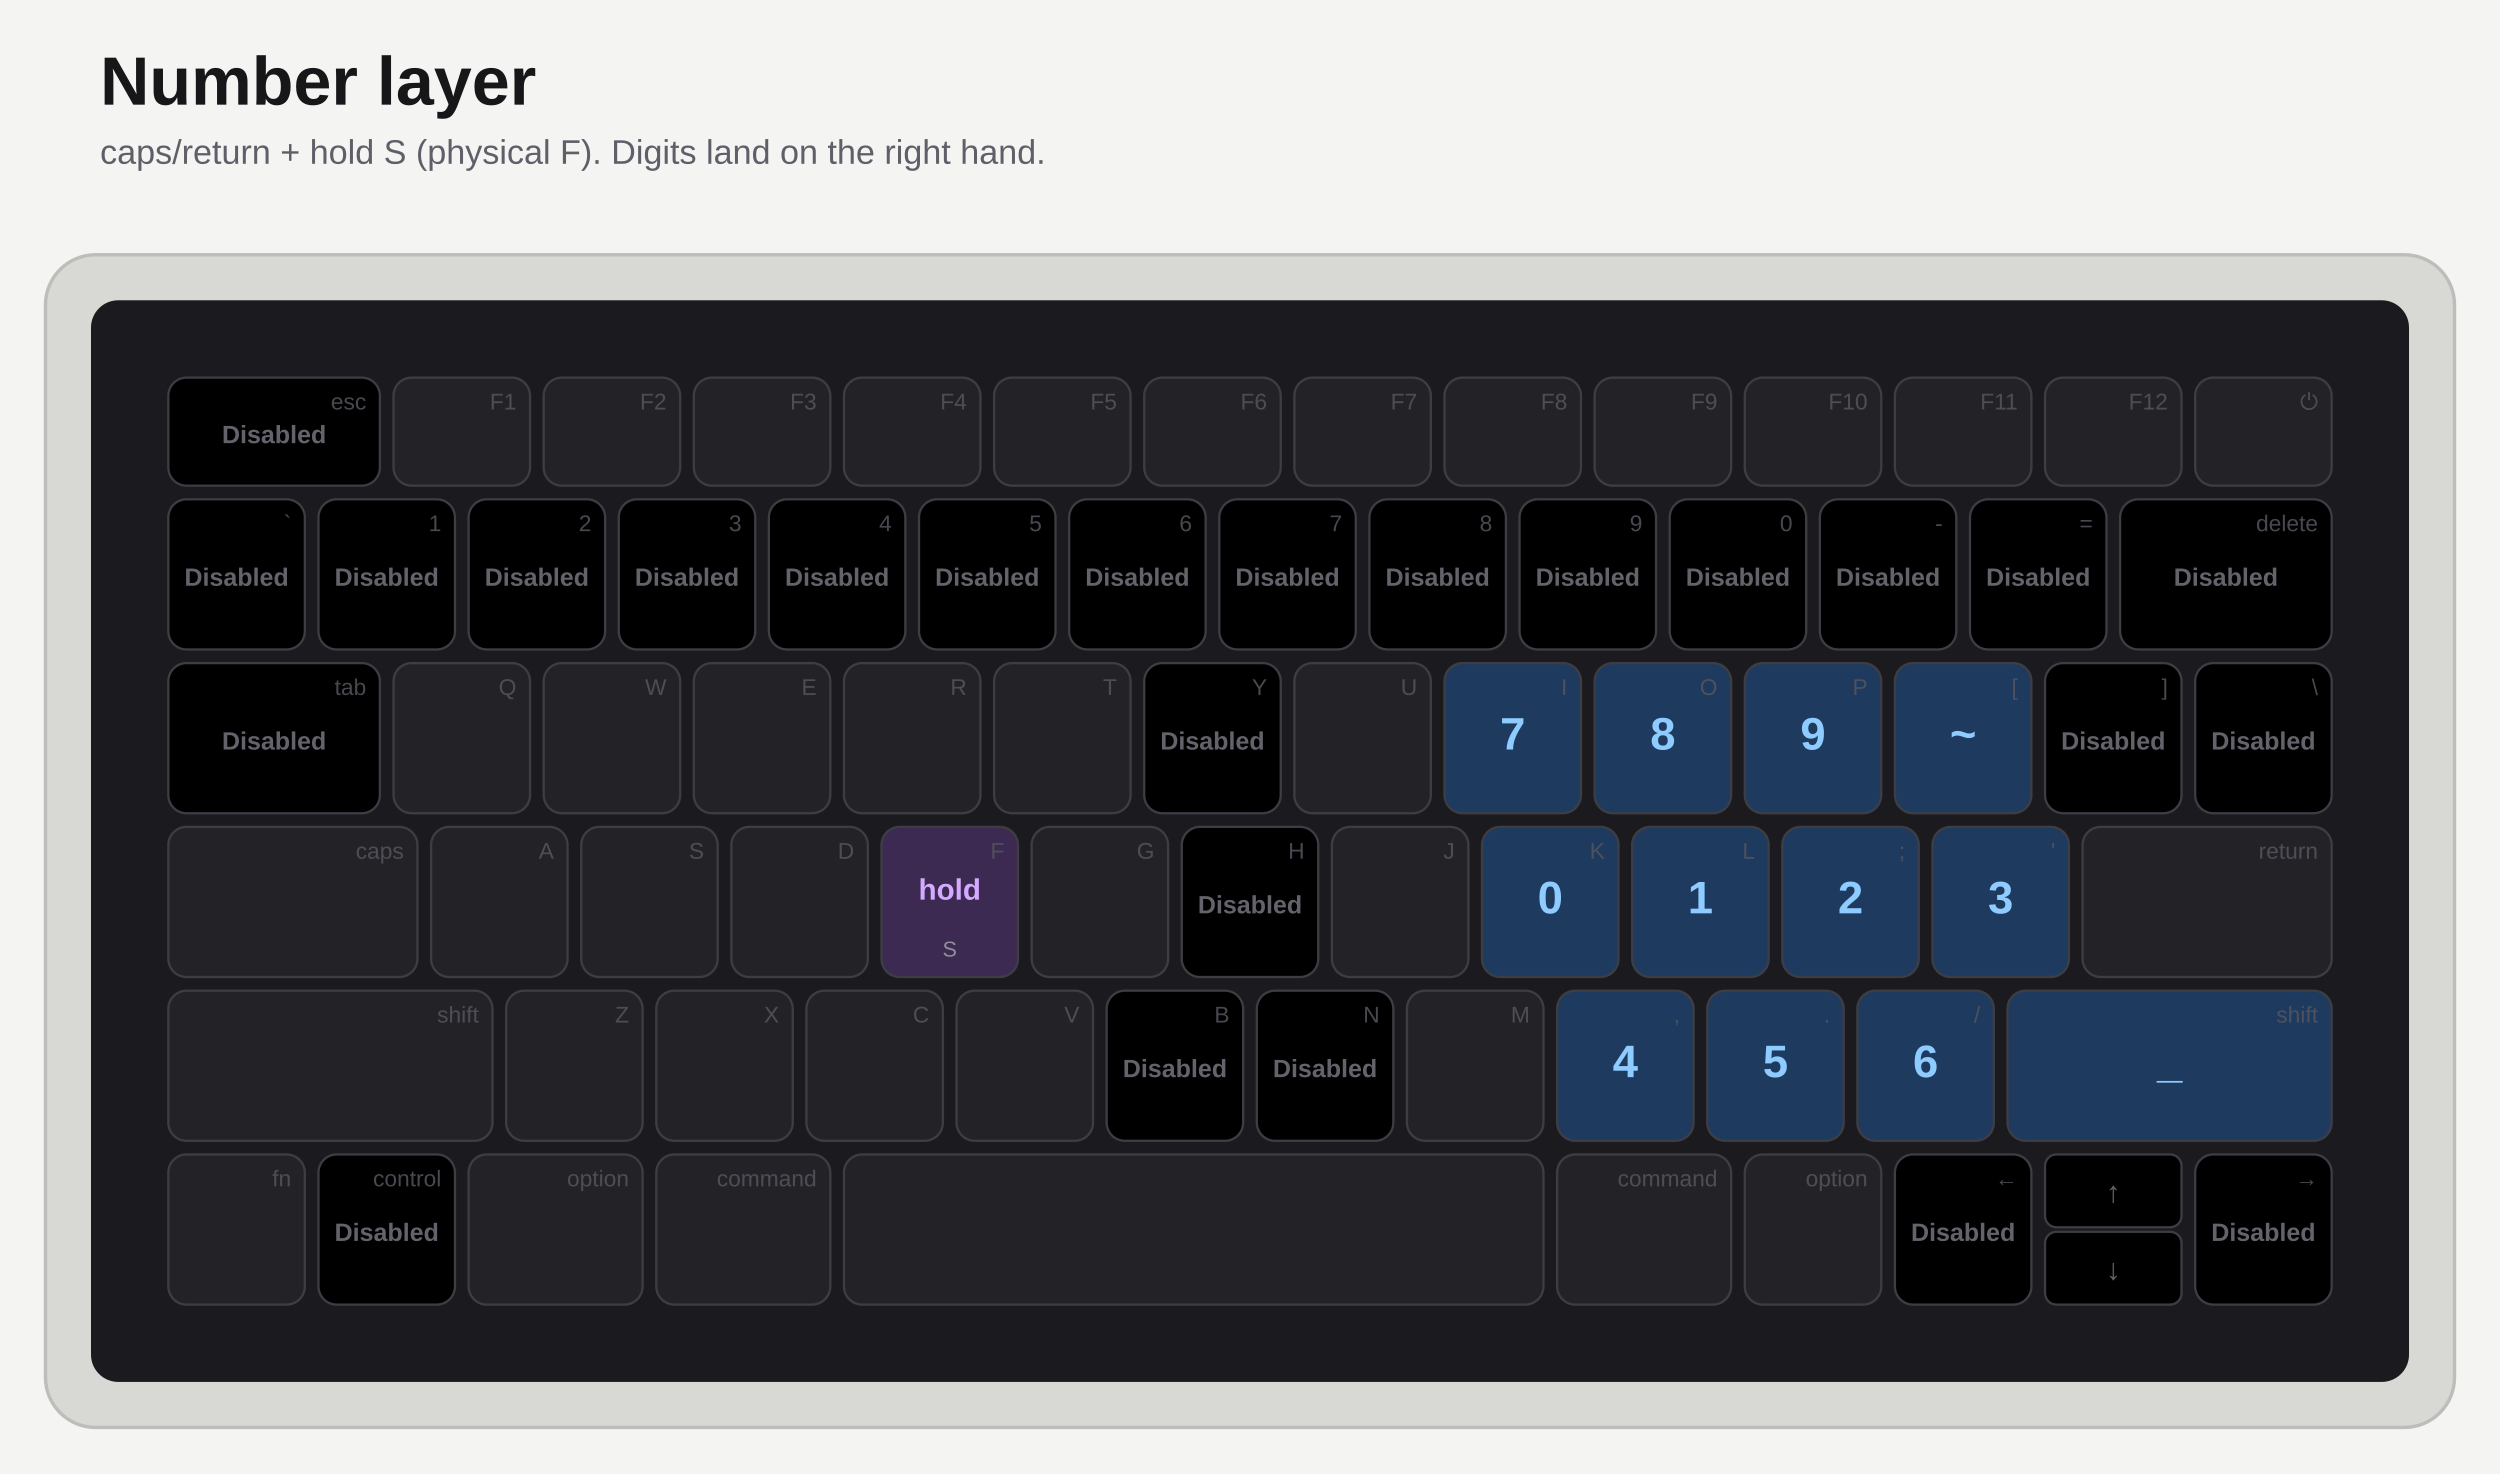
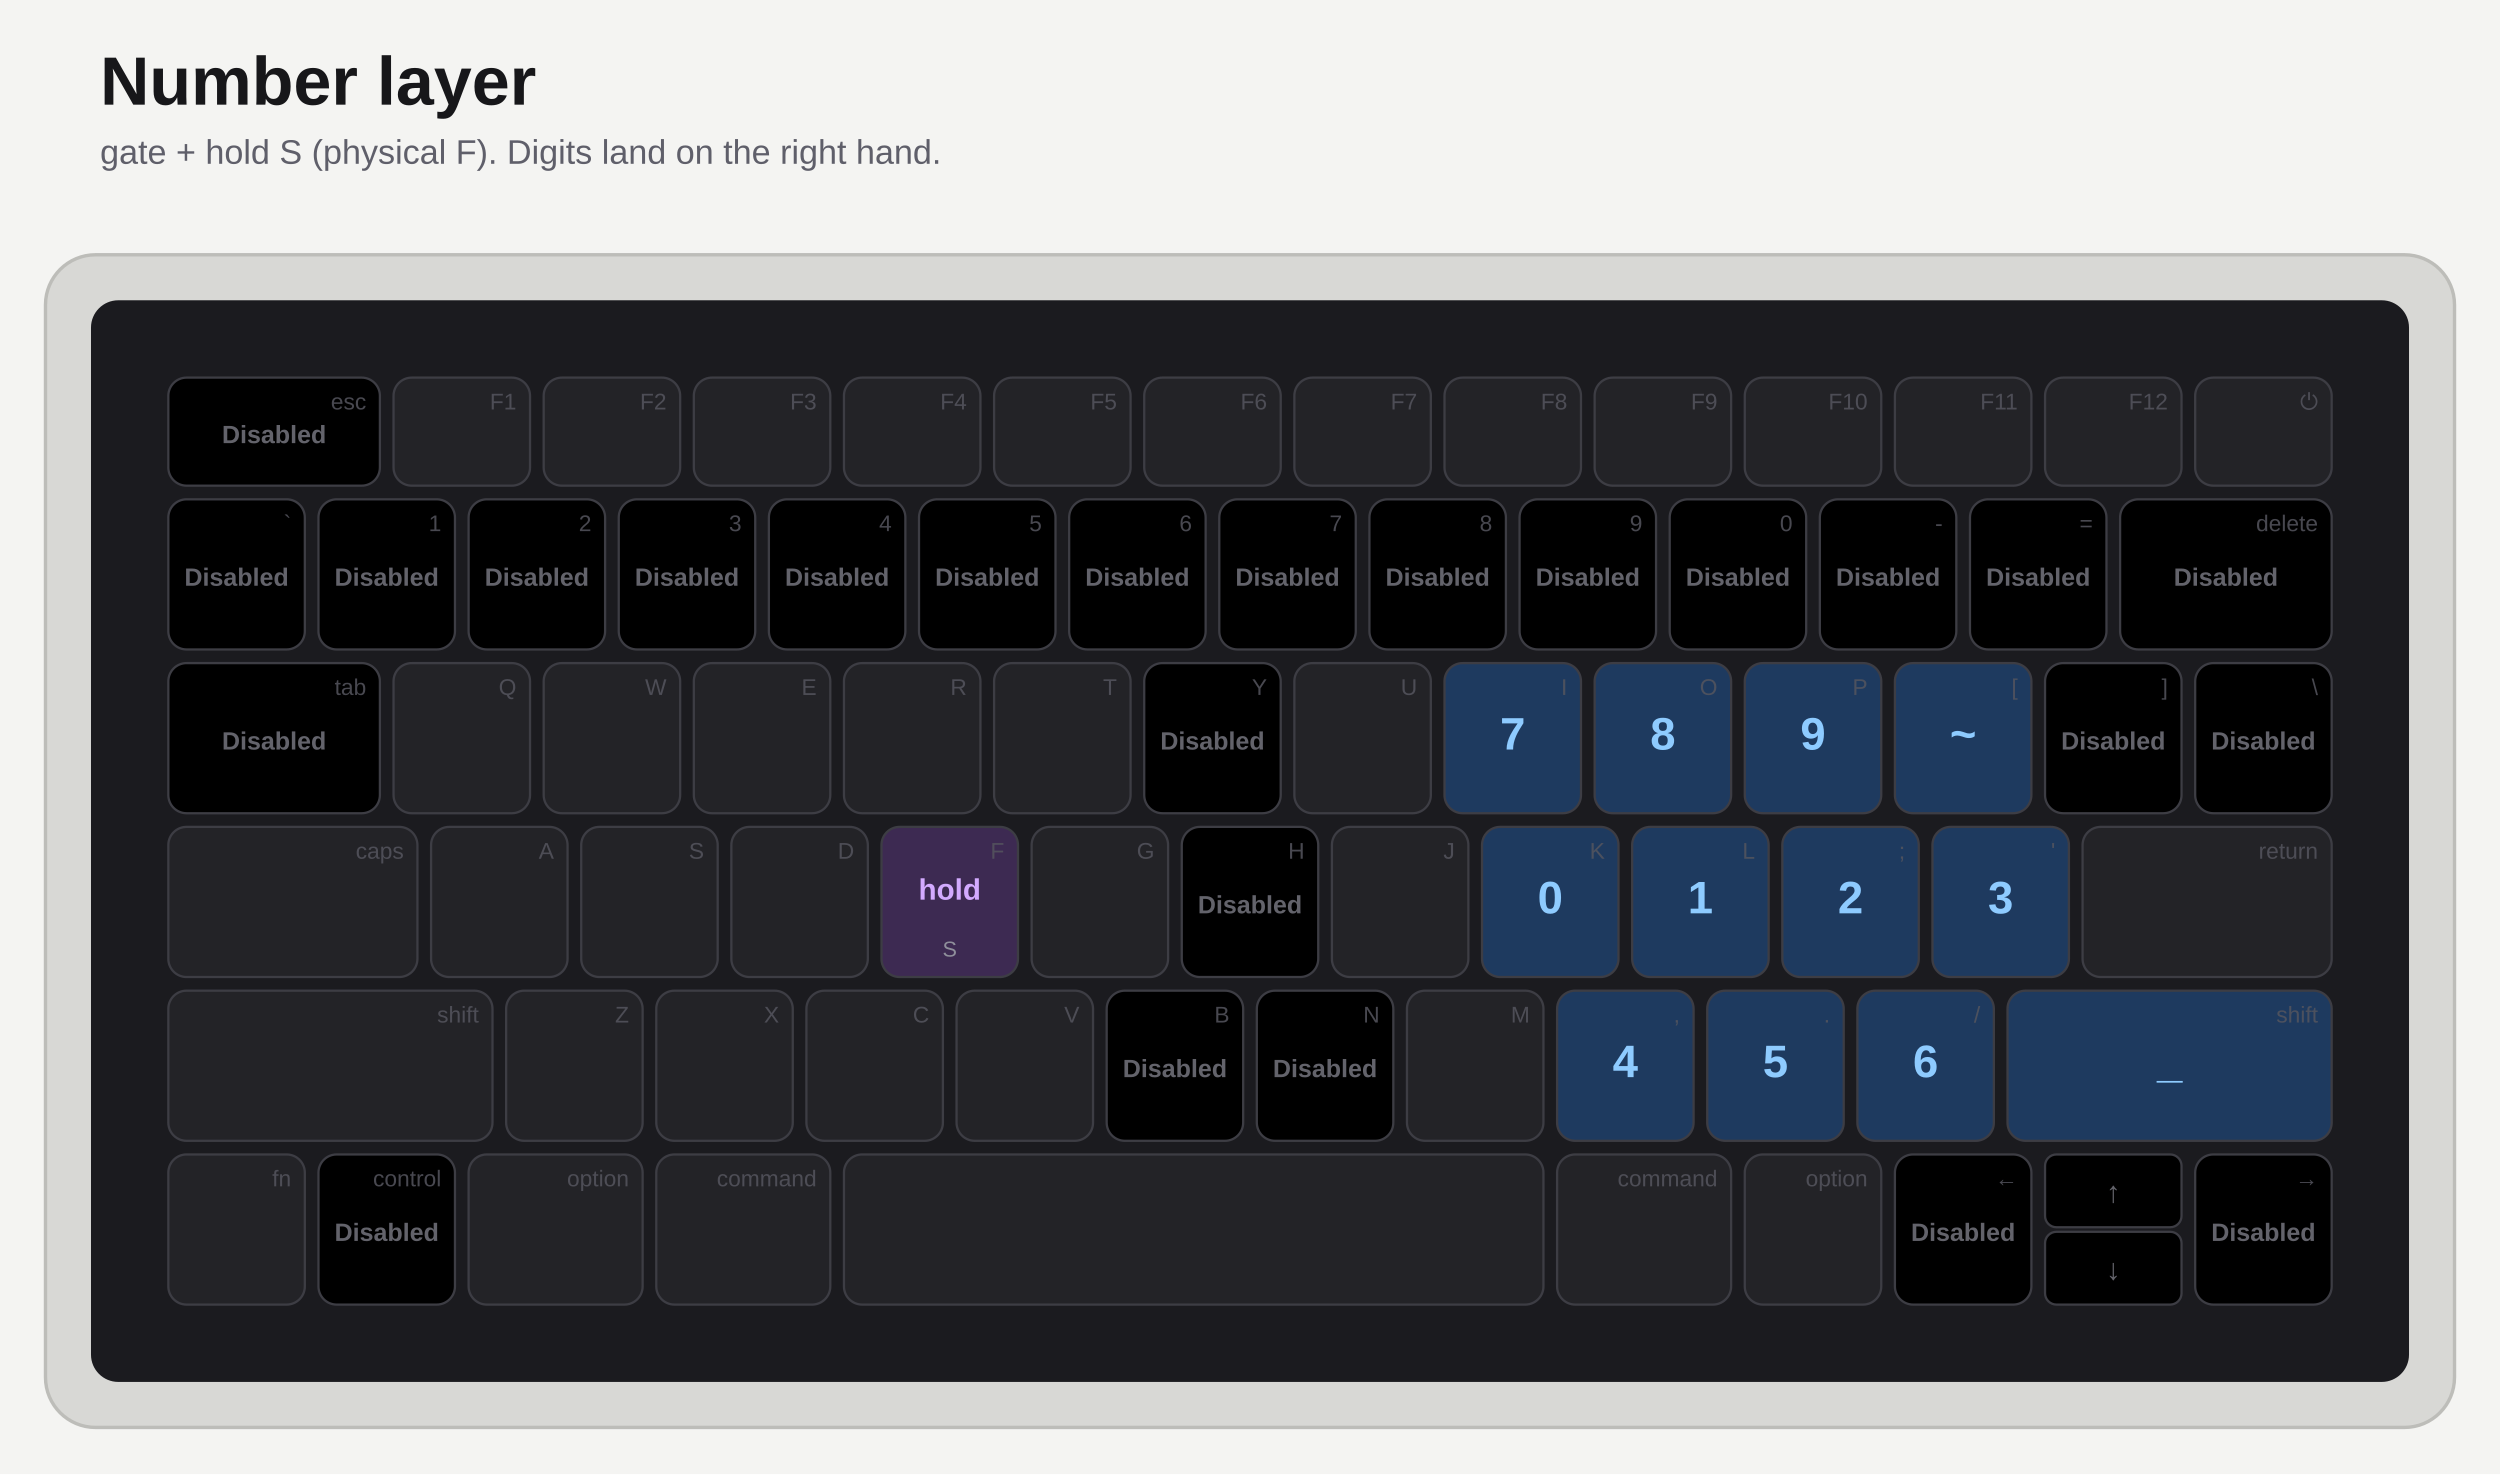
<svg xmlns="http://www.w3.org/2000/svg" width="1099" height="648" viewBox="0 0 1099 648" role="img" aria-label="Number layer layer of the splitmac">
  <rect width="1099" height="648" fill="#f4f4f2" />
  <text x="44.0" y="46.0" fill="#17171a" font-size="30" font-weight="700" text-anchor="start" opacity="1.0" font-family="-apple-system, BlinkMacSystemFont, 'SF Pro Text', 'Helvetica Neue', Arial, sans-serif">Number layer</text>
-   <text x="44.0" y="72.0" fill="#5f5f6a" font-size="15" font-weight="400" text-anchor="start" opacity="1.0" font-family="-apple-system, BlinkMacSystemFont, 'SF Pro Text', 'Helvetica Neue', Arial, sans-serif">caps/return + hold S (physical F). Digits land on the right hand.</text>
+   <text x="44.0" y="72.0" fill="#5f5f6a" font-size="15" font-weight="400" text-anchor="start" opacity="1.0" font-family="-apple-system, BlinkMacSystemFont, 'SF Pro Text', 'Helvetica Neue', Arial, sans-serif">gate + hold S (physical F). Digits land on the right hand.</text>
  <rect x="20.0" y="112.0" width="1059.0" height="515.5" rx="22" fill="#d8d8d5" stroke="#bdbdb9" stroke-width="1.5" />
  <rect x="40.0" y="132.0" width="1019.0" height="475.5" rx="12" fill="#1b1b1f" />
  <rect x="74.0" y="166.0" width="93.0" height="47.5" rx="8" fill="#000000" stroke="#3d3d44" stroke-width="1" />
  <text x="161.0" y="180.0" fill="#55555e" font-size="10" font-weight="500" text-anchor="end" opacity="0.85" font-family="-apple-system, BlinkMacSystemFont, 'SF Pro Text', 'Helvetica Neue', Arial, sans-serif">esc</text>
  <text x="120.5" y="194.8" fill="#63636b" font-size="11" font-weight="600" text-anchor="middle" opacity="1.0" font-family="-apple-system, BlinkMacSystemFont, 'SF Pro Text', 'Helvetica Neue', Arial, sans-serif">Disabled</text>
  <rect x="173.0" y="166.0" width="60.0" height="47.5" rx="8" fill="#232327" stroke="#3d3d44" stroke-width="1" />
  <text x="227.0" y="180.0" fill="#55555e" font-size="10" font-weight="500" text-anchor="end" opacity="0.85" font-family="-apple-system, BlinkMacSystemFont, 'SF Pro Text', 'Helvetica Neue', Arial, sans-serif">F1</text>
  <rect x="239.0" y="166.0" width="60.0" height="47.5" rx="8" fill="#232327" stroke="#3d3d44" stroke-width="1" />
  <text x="293.0" y="180.0" fill="#55555e" font-size="10" font-weight="500" text-anchor="end" opacity="0.85" font-family="-apple-system, BlinkMacSystemFont, 'SF Pro Text', 'Helvetica Neue', Arial, sans-serif">F2</text>
  <rect x="305.0" y="166.0" width="60.0" height="47.5" rx="8" fill="#232327" stroke="#3d3d44" stroke-width="1" />
  <text x="359.0" y="180.0" fill="#55555e" font-size="10" font-weight="500" text-anchor="end" opacity="0.85" font-family="-apple-system, BlinkMacSystemFont, 'SF Pro Text', 'Helvetica Neue', Arial, sans-serif">F3</text>
  <rect x="371.0" y="166.0" width="60.0" height="47.5" rx="8" fill="#232327" stroke="#3d3d44" stroke-width="1" />
  <text x="425.0" y="180.0" fill="#55555e" font-size="10" font-weight="500" text-anchor="end" opacity="0.85" font-family="-apple-system, BlinkMacSystemFont, 'SF Pro Text', 'Helvetica Neue', Arial, sans-serif">F4</text>
  <rect x="437.0" y="166.0" width="60.0" height="47.5" rx="8" fill="#232327" stroke="#3d3d44" stroke-width="1" />
  <text x="491.0" y="180.0" fill="#55555e" font-size="10" font-weight="500" text-anchor="end" opacity="0.85" font-family="-apple-system, BlinkMacSystemFont, 'SF Pro Text', 'Helvetica Neue', Arial, sans-serif">F5</text>
  <rect x="503.0" y="166.0" width="60.0" height="47.5" rx="8" fill="#232327" stroke="#3d3d44" stroke-width="1" />
  <text x="557.0" y="180.0" fill="#55555e" font-size="10" font-weight="500" text-anchor="end" opacity="0.85" font-family="-apple-system, BlinkMacSystemFont, 'SF Pro Text', 'Helvetica Neue', Arial, sans-serif">F6</text>
  <rect x="569.0" y="166.0" width="60.0" height="47.5" rx="8" fill="#232327" stroke="#3d3d44" stroke-width="1" />
  <text x="623.0" y="180.0" fill="#55555e" font-size="10" font-weight="500" text-anchor="end" opacity="0.85" font-family="-apple-system, BlinkMacSystemFont, 'SF Pro Text', 'Helvetica Neue', Arial, sans-serif">F7</text>
  <rect x="635.0" y="166.0" width="60.0" height="47.5" rx="8" fill="#232327" stroke="#3d3d44" stroke-width="1" />
  <text x="689.0" y="180.0" fill="#55555e" font-size="10" font-weight="500" text-anchor="end" opacity="0.85" font-family="-apple-system, BlinkMacSystemFont, 'SF Pro Text', 'Helvetica Neue', Arial, sans-serif">F8</text>
  <rect x="701.0" y="166.0" width="60.0" height="47.5" rx="8" fill="#232327" stroke="#3d3d44" stroke-width="1" />
  <text x="755.0" y="180.0" fill="#55555e" font-size="10" font-weight="500" text-anchor="end" opacity="0.85" font-family="-apple-system, BlinkMacSystemFont, 'SF Pro Text', 'Helvetica Neue', Arial, sans-serif">F9</text>
  <rect x="767.0" y="166.0" width="60.0" height="47.5" rx="8" fill="#232327" stroke="#3d3d44" stroke-width="1" />
  <text x="821.0" y="180.0" fill="#55555e" font-size="10" font-weight="500" text-anchor="end" opacity="0.85" font-family="-apple-system, BlinkMacSystemFont, 'SF Pro Text', 'Helvetica Neue', Arial, sans-serif">F10</text>
  <rect x="833.0" y="166.0" width="60.0" height="47.5" rx="8" fill="#232327" stroke="#3d3d44" stroke-width="1" />
  <text x="887.0" y="180.0" fill="#55555e" font-size="10" font-weight="500" text-anchor="end" opacity="0.85" font-family="-apple-system, BlinkMacSystemFont, 'SF Pro Text', 'Helvetica Neue', Arial, sans-serif">F11</text>
  <rect x="899.0" y="166.0" width="60.0" height="47.5" rx="8" fill="#232327" stroke="#3d3d44" stroke-width="1" />
  <text x="953.0" y="180.0" fill="#55555e" font-size="10" font-weight="500" text-anchor="end" opacity="0.85" font-family="-apple-system, BlinkMacSystemFont, 'SF Pro Text', 'Helvetica Neue', Arial, sans-serif">F12</text>
  <rect x="965.0" y="166.0" width="60.0" height="47.5" rx="8" fill="#232327" stroke="#3d3d44" stroke-width="1" />
  <text x="1019.0" y="180.0" fill="#55555e" font-size="10" font-weight="500" text-anchor="end" opacity="0.85" font-family="-apple-system, BlinkMacSystemFont, 'SF Pro Text', 'Helvetica Neue', Arial, sans-serif">⏻</text>
  <rect x="74.0" y="219.5" width="60.0" height="66.0" rx="8" fill="#000000" stroke="#3d3d44" stroke-width="1" />
  <text x="128.0" y="233.5" fill="#55555e" font-size="10" font-weight="500" text-anchor="end" opacity="0.85" font-family="-apple-system, BlinkMacSystemFont, 'SF Pro Text', 'Helvetica Neue', Arial, sans-serif">`</text>
  <text x="104.0" y="257.5" fill="#63636b" font-size="11" font-weight="600" text-anchor="middle" opacity="1.0" font-family="-apple-system, BlinkMacSystemFont, 'SF Pro Text', 'Helvetica Neue', Arial, sans-serif">Disabled</text>
  <rect x="140.0" y="219.5" width="60.0" height="66.0" rx="8" fill="#000000" stroke="#3d3d44" stroke-width="1" />
  <text x="194.0" y="233.5" fill="#55555e" font-size="10" font-weight="500" text-anchor="end" opacity="0.85" font-family="-apple-system, BlinkMacSystemFont, 'SF Pro Text', 'Helvetica Neue', Arial, sans-serif">1</text>
  <text x="170.0" y="257.5" fill="#63636b" font-size="11" font-weight="600" text-anchor="middle" opacity="1.0" font-family="-apple-system, BlinkMacSystemFont, 'SF Pro Text', 'Helvetica Neue', Arial, sans-serif">Disabled</text>
  <rect x="206.0" y="219.5" width="60.0" height="66.0" rx="8" fill="#000000" stroke="#3d3d44" stroke-width="1" />
  <text x="260.0" y="233.5" fill="#55555e" font-size="10" font-weight="500" text-anchor="end" opacity="0.85" font-family="-apple-system, BlinkMacSystemFont, 'SF Pro Text', 'Helvetica Neue', Arial, sans-serif">2</text>
  <text x="236.0" y="257.5" fill="#63636b" font-size="11" font-weight="600" text-anchor="middle" opacity="1.0" font-family="-apple-system, BlinkMacSystemFont, 'SF Pro Text', 'Helvetica Neue', Arial, sans-serif">Disabled</text>
  <rect x="272.0" y="219.5" width="60.0" height="66.0" rx="8" fill="#000000" stroke="#3d3d44" stroke-width="1" />
  <text x="326.0" y="233.5" fill="#55555e" font-size="10" font-weight="500" text-anchor="end" opacity="0.85" font-family="-apple-system, BlinkMacSystemFont, 'SF Pro Text', 'Helvetica Neue', Arial, sans-serif">3</text>
  <text x="302.0" y="257.5" fill="#63636b" font-size="11" font-weight="600" text-anchor="middle" opacity="1.0" font-family="-apple-system, BlinkMacSystemFont, 'SF Pro Text', 'Helvetica Neue', Arial, sans-serif">Disabled</text>
  <rect x="338.0" y="219.5" width="60.0" height="66.0" rx="8" fill="#000000" stroke="#3d3d44" stroke-width="1" />
  <text x="392.0" y="233.5" fill="#55555e" font-size="10" font-weight="500" text-anchor="end" opacity="0.85" font-family="-apple-system, BlinkMacSystemFont, 'SF Pro Text', 'Helvetica Neue', Arial, sans-serif">4</text>
  <text x="368.0" y="257.5" fill="#63636b" font-size="11" font-weight="600" text-anchor="middle" opacity="1.0" font-family="-apple-system, BlinkMacSystemFont, 'SF Pro Text', 'Helvetica Neue', Arial, sans-serif">Disabled</text>
  <rect x="404.0" y="219.5" width="60.0" height="66.0" rx="8" fill="#000000" stroke="#3d3d44" stroke-width="1" />
  <text x="458.0" y="233.5" fill="#55555e" font-size="10" font-weight="500" text-anchor="end" opacity="0.85" font-family="-apple-system, BlinkMacSystemFont, 'SF Pro Text', 'Helvetica Neue', Arial, sans-serif">5</text>
  <text x="434.0" y="257.5" fill="#63636b" font-size="11" font-weight="600" text-anchor="middle" opacity="1.0" font-family="-apple-system, BlinkMacSystemFont, 'SF Pro Text', 'Helvetica Neue', Arial, sans-serif">Disabled</text>
  <rect x="470.0" y="219.5" width="60.0" height="66.0" rx="8" fill="#000000" stroke="#3d3d44" stroke-width="1" />
  <text x="524.0" y="233.5" fill="#55555e" font-size="10" font-weight="500" text-anchor="end" opacity="0.85" font-family="-apple-system, BlinkMacSystemFont, 'SF Pro Text', 'Helvetica Neue', Arial, sans-serif">6</text>
  <text x="500.0" y="257.5" fill="#63636b" font-size="11" font-weight="600" text-anchor="middle" opacity="1.0" font-family="-apple-system, BlinkMacSystemFont, 'SF Pro Text', 'Helvetica Neue', Arial, sans-serif">Disabled</text>
  <rect x="536.0" y="219.5" width="60.0" height="66.0" rx="8" fill="#000000" stroke="#3d3d44" stroke-width="1" />
  <text x="590.0" y="233.5" fill="#55555e" font-size="10" font-weight="500" text-anchor="end" opacity="0.85" font-family="-apple-system, BlinkMacSystemFont, 'SF Pro Text', 'Helvetica Neue', Arial, sans-serif">7</text>
  <text x="566.0" y="257.5" fill="#63636b" font-size="11" font-weight="600" text-anchor="middle" opacity="1.0" font-family="-apple-system, BlinkMacSystemFont, 'SF Pro Text', 'Helvetica Neue', Arial, sans-serif">Disabled</text>
  <rect x="602.0" y="219.5" width="60.0" height="66.0" rx="8" fill="#000000" stroke="#3d3d44" stroke-width="1" />
  <text x="656.0" y="233.5" fill="#55555e" font-size="10" font-weight="500" text-anchor="end" opacity="0.85" font-family="-apple-system, BlinkMacSystemFont, 'SF Pro Text', 'Helvetica Neue', Arial, sans-serif">8</text>
  <text x="632.0" y="257.5" fill="#63636b" font-size="11" font-weight="600" text-anchor="middle" opacity="1.0" font-family="-apple-system, BlinkMacSystemFont, 'SF Pro Text', 'Helvetica Neue', Arial, sans-serif">Disabled</text>
  <rect x="668.0" y="219.5" width="60.0" height="66.0" rx="8" fill="#000000" stroke="#3d3d44" stroke-width="1" />
  <text x="722.0" y="233.5" fill="#55555e" font-size="10" font-weight="500" text-anchor="end" opacity="0.85" font-family="-apple-system, BlinkMacSystemFont, 'SF Pro Text', 'Helvetica Neue', Arial, sans-serif">9</text>
  <text x="698.0" y="257.5" fill="#63636b" font-size="11" font-weight="600" text-anchor="middle" opacity="1.0" font-family="-apple-system, BlinkMacSystemFont, 'SF Pro Text', 'Helvetica Neue', Arial, sans-serif">Disabled</text>
  <rect x="734.0" y="219.5" width="60.0" height="66.0" rx="8" fill="#000000" stroke="#3d3d44" stroke-width="1" />
  <text x="788.0" y="233.5" fill="#55555e" font-size="10" font-weight="500" text-anchor="end" opacity="0.85" font-family="-apple-system, BlinkMacSystemFont, 'SF Pro Text', 'Helvetica Neue', Arial, sans-serif">0</text>
  <text x="764.0" y="257.5" fill="#63636b" font-size="11" font-weight="600" text-anchor="middle" opacity="1.0" font-family="-apple-system, BlinkMacSystemFont, 'SF Pro Text', 'Helvetica Neue', Arial, sans-serif">Disabled</text>
  <rect x="800.0" y="219.5" width="60.0" height="66.0" rx="8" fill="#000000" stroke="#3d3d44" stroke-width="1" />
  <text x="854.0" y="233.5" fill="#55555e" font-size="10" font-weight="500" text-anchor="end" opacity="0.85" font-family="-apple-system, BlinkMacSystemFont, 'SF Pro Text', 'Helvetica Neue', Arial, sans-serif">-</text>
  <text x="830.0" y="257.5" fill="#63636b" font-size="11" font-weight="600" text-anchor="middle" opacity="1.0" font-family="-apple-system, BlinkMacSystemFont, 'SF Pro Text', 'Helvetica Neue', Arial, sans-serif">Disabled</text>
  <rect x="866.0" y="219.5" width="60.0" height="66.0" rx="8" fill="#000000" stroke="#3d3d44" stroke-width="1" />
  <text x="920.0" y="233.5" fill="#55555e" font-size="10" font-weight="500" text-anchor="end" opacity="0.85" font-family="-apple-system, BlinkMacSystemFont, 'SF Pro Text', 'Helvetica Neue', Arial, sans-serif">=</text>
  <text x="896.0" y="257.5" fill="#63636b" font-size="11" font-weight="600" text-anchor="middle" opacity="1.0" font-family="-apple-system, BlinkMacSystemFont, 'SF Pro Text', 'Helvetica Neue', Arial, sans-serif">Disabled</text>
  <rect x="932.0" y="219.5" width="93.0" height="66.0" rx="8" fill="#000000" stroke="#3d3d44" stroke-width="1" />
  <text x="1019.0" y="233.5" fill="#55555e" font-size="10" font-weight="500" text-anchor="end" opacity="0.85" font-family="-apple-system, BlinkMacSystemFont, 'SF Pro Text', 'Helvetica Neue', Arial, sans-serif">delete</text>
  <text x="978.5" y="257.5" fill="#63636b" font-size="11" font-weight="600" text-anchor="middle" opacity="1.0" font-family="-apple-system, BlinkMacSystemFont, 'SF Pro Text', 'Helvetica Neue', Arial, sans-serif">Disabled</text>
  <rect x="74.0" y="291.5" width="93.0" height="66.0" rx="8" fill="#000000" stroke="#3d3d44" stroke-width="1" />
  <text x="161.0" y="305.5" fill="#55555e" font-size="10" font-weight="500" text-anchor="end" opacity="0.85" font-family="-apple-system, BlinkMacSystemFont, 'SF Pro Text', 'Helvetica Neue', Arial, sans-serif">tab</text>
  <text x="120.5" y="329.5" fill="#63636b" font-size="11" font-weight="600" text-anchor="middle" opacity="1.0" font-family="-apple-system, BlinkMacSystemFont, 'SF Pro Text', 'Helvetica Neue', Arial, sans-serif">Disabled</text>
  <rect x="173.0" y="291.5" width="60.0" height="66.0" rx="8" fill="#232327" stroke="#3d3d44" stroke-width="1" />
  <text x="227.0" y="305.5" fill="#55555e" font-size="10" font-weight="500" text-anchor="end" opacity="0.85" font-family="-apple-system, BlinkMacSystemFont, 'SF Pro Text', 'Helvetica Neue', Arial, sans-serif">Q</text>
  <rect x="239.0" y="291.5" width="60.0" height="66.0" rx="8" fill="#232327" stroke="#3d3d44" stroke-width="1" />
  <text x="293.0" y="305.5" fill="#55555e" font-size="10" font-weight="500" text-anchor="end" opacity="0.85" font-family="-apple-system, BlinkMacSystemFont, 'SF Pro Text', 'Helvetica Neue', Arial, sans-serif">W</text>
  <rect x="305.0" y="291.5" width="60.0" height="66.0" rx="8" fill="#232327" stroke="#3d3d44" stroke-width="1" />
  <text x="359.0" y="305.5" fill="#55555e" font-size="10" font-weight="500" text-anchor="end" opacity="0.85" font-family="-apple-system, BlinkMacSystemFont, 'SF Pro Text', 'Helvetica Neue', Arial, sans-serif">E</text>
  <rect x="371.0" y="291.5" width="60.0" height="66.0" rx="8" fill="#232327" stroke="#3d3d44" stroke-width="1" />
  <text x="425.0" y="305.5" fill="#55555e" font-size="10" font-weight="500" text-anchor="end" opacity="0.85" font-family="-apple-system, BlinkMacSystemFont, 'SF Pro Text', 'Helvetica Neue', Arial, sans-serif">R</text>
  <rect x="437.0" y="291.5" width="60.0" height="66.0" rx="8" fill="#232327" stroke="#3d3d44" stroke-width="1" />
  <text x="491.0" y="305.5" fill="#55555e" font-size="10" font-weight="500" text-anchor="end" opacity="0.85" font-family="-apple-system, BlinkMacSystemFont, 'SF Pro Text', 'Helvetica Neue', Arial, sans-serif">T</text>
  <rect x="503.0" y="291.5" width="60.0" height="66.0" rx="8" fill="#000000" stroke="#3d3d44" stroke-width="1" />
  <text x="557.0" y="305.5" fill="#55555e" font-size="10" font-weight="500" text-anchor="end" opacity="0.85" font-family="-apple-system, BlinkMacSystemFont, 'SF Pro Text', 'Helvetica Neue', Arial, sans-serif">Y</text>
  <text x="533.0" y="329.5" fill="#63636b" font-size="11" font-weight="600" text-anchor="middle" opacity="1.0" font-family="-apple-system, BlinkMacSystemFont, 'SF Pro Text', 'Helvetica Neue', Arial, sans-serif">Disabled</text>
  <rect x="569.0" y="291.5" width="60.0" height="66.0" rx="8" fill="#232327" stroke="#3d3d44" stroke-width="1" />
  <text x="623.0" y="305.5" fill="#55555e" font-size="10" font-weight="500" text-anchor="end" opacity="0.85" font-family="-apple-system, BlinkMacSystemFont, 'SF Pro Text', 'Helvetica Neue', Arial, sans-serif">U</text>
  <rect x="635.0" y="291.5" width="60.0" height="66.0" rx="8" fill="#1e3a5f" stroke="#3d3d44" stroke-width="1" />
  <text x="689.0" y="305.5" fill="#55555e" font-size="10" font-weight="500" text-anchor="end" opacity="0.85" font-family="-apple-system, BlinkMacSystemFont, 'SF Pro Text', 'Helvetica Neue', Arial, sans-serif">I</text>
  <text x="665.0" y="329.5" fill="#8ecbff" font-size="20" font-weight="700" text-anchor="middle" opacity="1.0" font-family="-apple-system, BlinkMacSystemFont, 'SF Pro Text', 'Helvetica Neue', Arial, sans-serif">7</text>
  <rect x="701.0" y="291.5" width="60.0" height="66.0" rx="8" fill="#1e3a5f" stroke="#3d3d44" stroke-width="1" />
  <text x="755.0" y="305.5" fill="#55555e" font-size="10" font-weight="500" text-anchor="end" opacity="0.85" font-family="-apple-system, BlinkMacSystemFont, 'SF Pro Text', 'Helvetica Neue', Arial, sans-serif">O</text>
  <text x="731.0" y="329.5" fill="#8ecbff" font-size="20" font-weight="700" text-anchor="middle" opacity="1.0" font-family="-apple-system, BlinkMacSystemFont, 'SF Pro Text', 'Helvetica Neue', Arial, sans-serif">8</text>
  <rect x="767.0" y="291.5" width="60.0" height="66.0" rx="8" fill="#1e3a5f" stroke="#3d3d44" stroke-width="1" />
  <text x="821.0" y="305.5" fill="#55555e" font-size="10" font-weight="500" text-anchor="end" opacity="0.85" font-family="-apple-system, BlinkMacSystemFont, 'SF Pro Text', 'Helvetica Neue', Arial, sans-serif">P</text>
  <text x="797.0" y="329.5" fill="#8ecbff" font-size="20" font-weight="700" text-anchor="middle" opacity="1.0" font-family="-apple-system, BlinkMacSystemFont, 'SF Pro Text', 'Helvetica Neue', Arial, sans-serif">9</text>
  <rect x="833.0" y="291.5" width="60.0" height="66.0" rx="8" fill="#1e3a5f" stroke="#3d3d44" stroke-width="1" />
  <text x="887.0" y="305.5" fill="#55555e" font-size="10" font-weight="500" text-anchor="end" opacity="0.85" font-family="-apple-system, BlinkMacSystemFont, 'SF Pro Text', 'Helvetica Neue', Arial, sans-serif">[</text>
  <text x="863.0" y="329.5" fill="#8ecbff" font-size="20" font-weight="700" text-anchor="middle" opacity="1.0" font-family="-apple-system, BlinkMacSystemFont, 'SF Pro Text', 'Helvetica Neue', Arial, sans-serif">~</text>
  <rect x="899.0" y="291.5" width="60.0" height="66.0" rx="8" fill="#000000" stroke="#3d3d44" stroke-width="1" />
  <text x="953.0" y="305.5" fill="#55555e" font-size="10" font-weight="500" text-anchor="end" opacity="0.85" font-family="-apple-system, BlinkMacSystemFont, 'SF Pro Text', 'Helvetica Neue', Arial, sans-serif">]</text>
  <text x="929.0" y="329.5" fill="#63636b" font-size="11" font-weight="600" text-anchor="middle" opacity="1.0" font-family="-apple-system, BlinkMacSystemFont, 'SF Pro Text', 'Helvetica Neue', Arial, sans-serif">Disabled</text>
  <rect x="965.0" y="291.5" width="60.0" height="66.0" rx="8" fill="#000000" stroke="#3d3d44" stroke-width="1" />
  <text x="1019.0" y="305.5" fill="#55555e" font-size="10" font-weight="500" text-anchor="end" opacity="0.85" font-family="-apple-system, BlinkMacSystemFont, 'SF Pro Text', 'Helvetica Neue', Arial, sans-serif">\</text>
  <text x="995.0" y="329.5" fill="#63636b" font-size="11" font-weight="600" text-anchor="middle" opacity="1.0" font-family="-apple-system, BlinkMacSystemFont, 'SF Pro Text', 'Helvetica Neue', Arial, sans-serif">Disabled</text>
  <rect x="74.0" y="363.5" width="109.5" height="66.0" rx="8" fill="#232327" stroke="#3d3d44" stroke-width="1" />
  <text x="177.5" y="377.5" fill="#55555e" font-size="10" font-weight="500" text-anchor="end" opacity="0.85" font-family="-apple-system, BlinkMacSystemFont, 'SF Pro Text', 'Helvetica Neue', Arial, sans-serif">caps</text>
  <rect x="189.5" y="363.5" width="60.0" height="66.0" rx="8" fill="#232327" stroke="#3d3d44" stroke-width="1" />
  <text x="243.5" y="377.5" fill="#55555e" font-size="10" font-weight="500" text-anchor="end" opacity="0.85" font-family="-apple-system, BlinkMacSystemFont, 'SF Pro Text', 'Helvetica Neue', Arial, sans-serif">A</text>
  <rect x="255.5" y="363.5" width="60.0" height="66.0" rx="8" fill="#232327" stroke="#3d3d44" stroke-width="1" />
  <text x="309.5" y="377.5" fill="#55555e" font-size="10" font-weight="500" text-anchor="end" opacity="0.85" font-family="-apple-system, BlinkMacSystemFont, 'SF Pro Text', 'Helvetica Neue', Arial, sans-serif">S</text>
  <rect x="321.5" y="363.5" width="60.0" height="66.0" rx="8" fill="#232327" stroke="#3d3d44" stroke-width="1" />
  <text x="375.5" y="377.5" fill="#55555e" font-size="10" font-weight="500" text-anchor="end" opacity="0.85" font-family="-apple-system, BlinkMacSystemFont, 'SF Pro Text', 'Helvetica Neue', Arial, sans-serif">D</text>
  <rect x="387.5" y="363.5" width="60.0" height="66.0" rx="8" fill="#3d2a52" stroke="#3d3d44" stroke-width="1" />
  <text x="441.5" y="377.5" fill="#55555e" font-size="10" font-weight="500" text-anchor="end" opacity="0.85" font-family="-apple-system, BlinkMacSystemFont, 'SF Pro Text', 'Helvetica Neue', Arial, sans-serif">F</text>
  <text x="417.5" y="395.5" fill="#d3aaff" font-size="13" font-weight="600" text-anchor="middle" opacity="1.0" font-family="-apple-system, BlinkMacSystemFont, 'SF Pro Text', 'Helvetica Neue', Arial, sans-serif">hold</text>
  <text x="417.5" y="420.5" fill="#8f8f9b" font-size="9.5" font-weight="500" text-anchor="middle" opacity="1.0" font-family="-apple-system, BlinkMacSystemFont, 'SF Pro Text', 'Helvetica Neue', Arial, sans-serif">S</text>
  <rect x="453.5" y="363.5" width="60.0" height="66.0" rx="8" fill="#232327" stroke="#3d3d44" stroke-width="1" />
  <text x="507.5" y="377.5" fill="#55555e" font-size="10" font-weight="500" text-anchor="end" opacity="0.85" font-family="-apple-system, BlinkMacSystemFont, 'SF Pro Text', 'Helvetica Neue', Arial, sans-serif">G</text>
  <rect x="519.5" y="363.5" width="60.0" height="66.0" rx="8" fill="#000000" stroke="#3d3d44" stroke-width="1" />
  <text x="573.5" y="377.5" fill="#55555e" font-size="10" font-weight="500" text-anchor="end" opacity="0.85" font-family="-apple-system, BlinkMacSystemFont, 'SF Pro Text', 'Helvetica Neue', Arial, sans-serif">H</text>
  <text x="549.5" y="401.5" fill="#63636b" font-size="11" font-weight="600" text-anchor="middle" opacity="1.0" font-family="-apple-system, BlinkMacSystemFont, 'SF Pro Text', 'Helvetica Neue', Arial, sans-serif">Disabled</text>
  <rect x="585.5" y="363.5" width="60.0" height="66.0" rx="8" fill="#232327" stroke="#3d3d44" stroke-width="1" />
  <text x="639.5" y="377.5" fill="#55555e" font-size="10" font-weight="500" text-anchor="end" opacity="0.85" font-family="-apple-system, BlinkMacSystemFont, 'SF Pro Text', 'Helvetica Neue', Arial, sans-serif">J</text>
  <rect x="651.5" y="363.5" width="60.0" height="66.0" rx="8" fill="#1e3a5f" stroke="#3d3d44" stroke-width="1" />
  <text x="705.5" y="377.5" fill="#55555e" font-size="10" font-weight="500" text-anchor="end" opacity="0.85" font-family="-apple-system, BlinkMacSystemFont, 'SF Pro Text', 'Helvetica Neue', Arial, sans-serif">K</text>
  <text x="681.5" y="401.5" fill="#8ecbff" font-size="20" font-weight="700" text-anchor="middle" opacity="1.0" font-family="-apple-system, BlinkMacSystemFont, 'SF Pro Text', 'Helvetica Neue', Arial, sans-serif">0</text>
  <rect x="717.5" y="363.5" width="60.0" height="66.0" rx="8" fill="#1e3a5f" stroke="#3d3d44" stroke-width="1" />
  <text x="771.5" y="377.5" fill="#55555e" font-size="10" font-weight="500" text-anchor="end" opacity="0.85" font-family="-apple-system, BlinkMacSystemFont, 'SF Pro Text', 'Helvetica Neue', Arial, sans-serif">L</text>
  <text x="747.5" y="401.5" fill="#8ecbff" font-size="20" font-weight="700" text-anchor="middle" opacity="1.0" font-family="-apple-system, BlinkMacSystemFont, 'SF Pro Text', 'Helvetica Neue', Arial, sans-serif">1</text>
  <rect x="783.5" y="363.5" width="60.0" height="66.0" rx="8" fill="#1e3a5f" stroke="#3d3d44" stroke-width="1" />
  <text x="837.5" y="377.5" fill="#55555e" font-size="10" font-weight="500" text-anchor="end" opacity="0.85" font-family="-apple-system, BlinkMacSystemFont, 'SF Pro Text', 'Helvetica Neue', Arial, sans-serif">;</text>
  <text x="813.5" y="401.5" fill="#8ecbff" font-size="20" font-weight="700" text-anchor="middle" opacity="1.0" font-family="-apple-system, BlinkMacSystemFont, 'SF Pro Text', 'Helvetica Neue', Arial, sans-serif">2</text>
  <rect x="849.5" y="363.5" width="60.0" height="66.0" rx="8" fill="#1e3a5f" stroke="#3d3d44" stroke-width="1" />
  <text x="903.5" y="377.5" fill="#55555e" font-size="10" font-weight="500" text-anchor="end" opacity="0.85" font-family="-apple-system, BlinkMacSystemFont, 'SF Pro Text', 'Helvetica Neue', Arial, sans-serif">'</text>
  <text x="879.5" y="401.5" fill="#8ecbff" font-size="20" font-weight="700" text-anchor="middle" opacity="1.0" font-family="-apple-system, BlinkMacSystemFont, 'SF Pro Text', 'Helvetica Neue', Arial, sans-serif">3</text>
  <rect x="915.5" y="363.5" width="109.5" height="66.0" rx="8" fill="#232327" stroke="#3d3d44" stroke-width="1" />
  <text x="1019.0" y="377.5" fill="#55555e" font-size="10" font-weight="500" text-anchor="end" opacity="0.85" font-family="-apple-system, BlinkMacSystemFont, 'SF Pro Text', 'Helvetica Neue', Arial, sans-serif">return</text>
  <rect x="74.0" y="435.5" width="142.5" height="66.0" rx="8" fill="#232327" stroke="#3d3d44" stroke-width="1" />
  <text x="210.5" y="449.5" fill="#55555e" font-size="10" font-weight="500" text-anchor="end" opacity="0.85" font-family="-apple-system, BlinkMacSystemFont, 'SF Pro Text', 'Helvetica Neue', Arial, sans-serif">shift</text>
  <rect x="222.5" y="435.5" width="60.0" height="66.0" rx="8" fill="#232327" stroke="#3d3d44" stroke-width="1" />
  <text x="276.5" y="449.5" fill="#55555e" font-size="10" font-weight="500" text-anchor="end" opacity="0.85" font-family="-apple-system, BlinkMacSystemFont, 'SF Pro Text', 'Helvetica Neue', Arial, sans-serif">Z</text>
  <rect x="288.5" y="435.5" width="60.0" height="66.0" rx="8" fill="#232327" stroke="#3d3d44" stroke-width="1" />
  <text x="342.5" y="449.5" fill="#55555e" font-size="10" font-weight="500" text-anchor="end" opacity="0.85" font-family="-apple-system, BlinkMacSystemFont, 'SF Pro Text', 'Helvetica Neue', Arial, sans-serif">X</text>
  <rect x="354.5" y="435.5" width="60.0" height="66.0" rx="8" fill="#232327" stroke="#3d3d44" stroke-width="1" />
  <text x="408.5" y="449.5" fill="#55555e" font-size="10" font-weight="500" text-anchor="end" opacity="0.85" font-family="-apple-system, BlinkMacSystemFont, 'SF Pro Text', 'Helvetica Neue', Arial, sans-serif">C</text>
  <rect x="420.5" y="435.5" width="60.0" height="66.0" rx="8" fill="#232327" stroke="#3d3d44" stroke-width="1" />
  <text x="474.5" y="449.5" fill="#55555e" font-size="10" font-weight="500" text-anchor="end" opacity="0.85" font-family="-apple-system, BlinkMacSystemFont, 'SF Pro Text', 'Helvetica Neue', Arial, sans-serif">V</text>
  <rect x="486.5" y="435.5" width="60.0" height="66.0" rx="8" fill="#000000" stroke="#3d3d44" stroke-width="1" />
  <text x="540.5" y="449.5" fill="#55555e" font-size="10" font-weight="500" text-anchor="end" opacity="0.85" font-family="-apple-system, BlinkMacSystemFont, 'SF Pro Text', 'Helvetica Neue', Arial, sans-serif">B</text>
  <text x="516.5" y="473.5" fill="#63636b" font-size="11" font-weight="600" text-anchor="middle" opacity="1.0" font-family="-apple-system, BlinkMacSystemFont, 'SF Pro Text', 'Helvetica Neue', Arial, sans-serif">Disabled</text>
  <rect x="552.5" y="435.5" width="60.0" height="66.0" rx="8" fill="#000000" stroke="#3d3d44" stroke-width="1" />
  <text x="606.5" y="449.5" fill="#55555e" font-size="10" font-weight="500" text-anchor="end" opacity="0.85" font-family="-apple-system, BlinkMacSystemFont, 'SF Pro Text', 'Helvetica Neue', Arial, sans-serif">N</text>
  <text x="582.5" y="473.5" fill="#63636b" font-size="11" font-weight="600" text-anchor="middle" opacity="1.0" font-family="-apple-system, BlinkMacSystemFont, 'SF Pro Text', 'Helvetica Neue', Arial, sans-serif">Disabled</text>
  <rect x="618.5" y="435.5" width="60.0" height="66.0" rx="8" fill="#232327" stroke="#3d3d44" stroke-width="1" />
  <text x="672.5" y="449.5" fill="#55555e" font-size="10" font-weight="500" text-anchor="end" opacity="0.85" font-family="-apple-system, BlinkMacSystemFont, 'SF Pro Text', 'Helvetica Neue', Arial, sans-serif">M</text>
  <rect x="684.5" y="435.5" width="60.0" height="66.0" rx="8" fill="#1e3a5f" stroke="#3d3d44" stroke-width="1" />
  <text x="738.5" y="449.5" fill="#55555e" font-size="10" font-weight="500" text-anchor="end" opacity="0.85" font-family="-apple-system, BlinkMacSystemFont, 'SF Pro Text', 'Helvetica Neue', Arial, sans-serif">,</text>
  <text x="714.5" y="473.5" fill="#8ecbff" font-size="20" font-weight="700" text-anchor="middle" opacity="1.0" font-family="-apple-system, BlinkMacSystemFont, 'SF Pro Text', 'Helvetica Neue', Arial, sans-serif">4</text>
  <rect x="750.5" y="435.5" width="60.0" height="66.0" rx="8" fill="#1e3a5f" stroke="#3d3d44" stroke-width="1" />
  <text x="804.5" y="449.5" fill="#55555e" font-size="10" font-weight="500" text-anchor="end" opacity="0.85" font-family="-apple-system, BlinkMacSystemFont, 'SF Pro Text', 'Helvetica Neue', Arial, sans-serif">.</text>
  <text x="780.5" y="473.5" fill="#8ecbff" font-size="20" font-weight="700" text-anchor="middle" opacity="1.0" font-family="-apple-system, BlinkMacSystemFont, 'SF Pro Text', 'Helvetica Neue', Arial, sans-serif">5</text>
  <rect x="816.5" y="435.5" width="60.0" height="66.0" rx="8" fill="#1e3a5f" stroke="#3d3d44" stroke-width="1" />
  <text x="870.5" y="449.5" fill="#55555e" font-size="10" font-weight="500" text-anchor="end" opacity="0.85" font-family="-apple-system, BlinkMacSystemFont, 'SF Pro Text', 'Helvetica Neue', Arial, sans-serif">/</text>
  <text x="846.5" y="473.5" fill="#8ecbff" font-size="20" font-weight="700" text-anchor="middle" opacity="1.0" font-family="-apple-system, BlinkMacSystemFont, 'SF Pro Text', 'Helvetica Neue', Arial, sans-serif">6</text>
  <rect x="882.5" y="435.5" width="142.5" height="66.0" rx="8" fill="#1e3a5f" stroke="#3d3d44" stroke-width="1" />
  <text x="1019.0" y="449.5" fill="#55555e" font-size="10" font-weight="500" text-anchor="end" opacity="0.85" font-family="-apple-system, BlinkMacSystemFont, 'SF Pro Text', 'Helvetica Neue', Arial, sans-serif">shift</text>
  <text x="953.8" y="473.5" fill="#8ecbff" font-size="20" font-weight="700" text-anchor="middle" opacity="1.0" font-family="-apple-system, BlinkMacSystemFont, 'SF Pro Text', 'Helvetica Neue', Arial, sans-serif">_</text>
  <rect x="74.0" y="507.5" width="60.0" height="66.0" rx="8" fill="#232327" stroke="#3d3d44" stroke-width="1" />
  <text x="128.0" y="521.5" fill="#55555e" font-size="10" font-weight="500" text-anchor="end" opacity="0.85" font-family="-apple-system, BlinkMacSystemFont, 'SF Pro Text', 'Helvetica Neue', Arial, sans-serif">fn</text>
  <rect x="140.0" y="507.5" width="60.0" height="66.0" rx="8" fill="#000000" stroke="#3d3d44" stroke-width="1" />
  <text x="194.0" y="521.5" fill="#55555e" font-size="10" font-weight="500" text-anchor="end" opacity="0.85" font-family="-apple-system, BlinkMacSystemFont, 'SF Pro Text', 'Helvetica Neue', Arial, sans-serif">control</text>
  <text x="170.0" y="545.5" fill="#63636b" font-size="11" font-weight="600" text-anchor="middle" opacity="1.0" font-family="-apple-system, BlinkMacSystemFont, 'SF Pro Text', 'Helvetica Neue', Arial, sans-serif">Disabled</text>
  <rect x="206.0" y="507.5" width="76.5" height="66.0" rx="8" fill="#232327" stroke="#3d3d44" stroke-width="1" />
  <text x="276.5" y="521.5" fill="#55555e" font-size="10" font-weight="500" text-anchor="end" opacity="0.85" font-family="-apple-system, BlinkMacSystemFont, 'SF Pro Text', 'Helvetica Neue', Arial, sans-serif">option</text>
  <rect x="288.5" y="507.5" width="76.5" height="66.0" rx="8" fill="#232327" stroke="#3d3d44" stroke-width="1" />
  <text x="359.0" y="521.5" fill="#55555e" font-size="10" font-weight="500" text-anchor="end" opacity="0.85" font-family="-apple-system, BlinkMacSystemFont, 'SF Pro Text', 'Helvetica Neue', Arial, sans-serif">command</text>
  <rect x="371.0" y="507.5" width="307.5" height="66.0" rx="8" fill="#232327" stroke="#3d3d44" stroke-width="1" />
  <rect x="684.5" y="507.5" width="76.5" height="66.0" rx="8" fill="#232327" stroke="#3d3d44" stroke-width="1" />
  <text x="755.0" y="521.5" fill="#55555e" font-size="10" font-weight="500" text-anchor="end" opacity="0.85" font-family="-apple-system, BlinkMacSystemFont, 'SF Pro Text', 'Helvetica Neue', Arial, sans-serif">command</text>
  <rect x="767.0" y="507.5" width="60.0" height="66.0" rx="8" fill="#232327" stroke="#3d3d44" stroke-width="1" />
  <text x="821.0" y="521.5" fill="#55555e" font-size="10" font-weight="500" text-anchor="end" opacity="0.85" font-family="-apple-system, BlinkMacSystemFont, 'SF Pro Text', 'Helvetica Neue', Arial, sans-serif">option</text>
  <rect x="833.0" y="507.5" width="60.0" height="66.0" rx="8" fill="#000000" stroke="#3d3d44" stroke-width="1" />
  <text x="887.0" y="521.5" fill="#55555e" font-size="10" font-weight="500" text-anchor="end" opacity="0.85" font-family="-apple-system, BlinkMacSystemFont, 'SF Pro Text', 'Helvetica Neue', Arial, sans-serif">←</text>
  <text x="863.0" y="545.5" fill="#63636b" font-size="11" font-weight="600" text-anchor="middle" opacity="1.0" font-family="-apple-system, BlinkMacSystemFont, 'SF Pro Text', 'Helvetica Neue', Arial, sans-serif">Disabled</text>
  <rect x="899.0" y="507.5" width="60.0" height="32.0" rx="5" fill="#000000" stroke="#3d3d44" stroke-width="1" />
  <text x="929.0" y="528.5" fill="#63636b" font-size="13" font-weight="600" text-anchor="middle" opacity="1.0" font-family="-apple-system, BlinkMacSystemFont, 'SF Pro Text', 'Helvetica Neue', Arial, sans-serif">↑</text>
  <rect x="899.0" y="541.5" width="60.0" height="32.0" rx="5" fill="#000000" stroke="#3d3d44" stroke-width="1" />
  <text x="929.0" y="562.5" fill="#63636b" font-size="13" font-weight="600" text-anchor="middle" opacity="1.0" font-family="-apple-system, BlinkMacSystemFont, 'SF Pro Text', 'Helvetica Neue', Arial, sans-serif">↓</text>
  <rect x="965.0" y="507.5" width="60.0" height="66.0" rx="8" fill="#000000" stroke="#3d3d44" stroke-width="1" />
  <text x="1019.0" y="521.5" fill="#55555e" font-size="10" font-weight="500" text-anchor="end" opacity="0.85" font-family="-apple-system, BlinkMacSystemFont, 'SF Pro Text', 'Helvetica Neue', Arial, sans-serif">→</text>
  <text x="995.0" y="545.5" fill="#63636b" font-size="11" font-weight="600" text-anchor="middle" opacity="1.0" font-family="-apple-system, BlinkMacSystemFont, 'SF Pro Text', 'Helvetica Neue', Arial, sans-serif">Disabled</text>
</svg>
